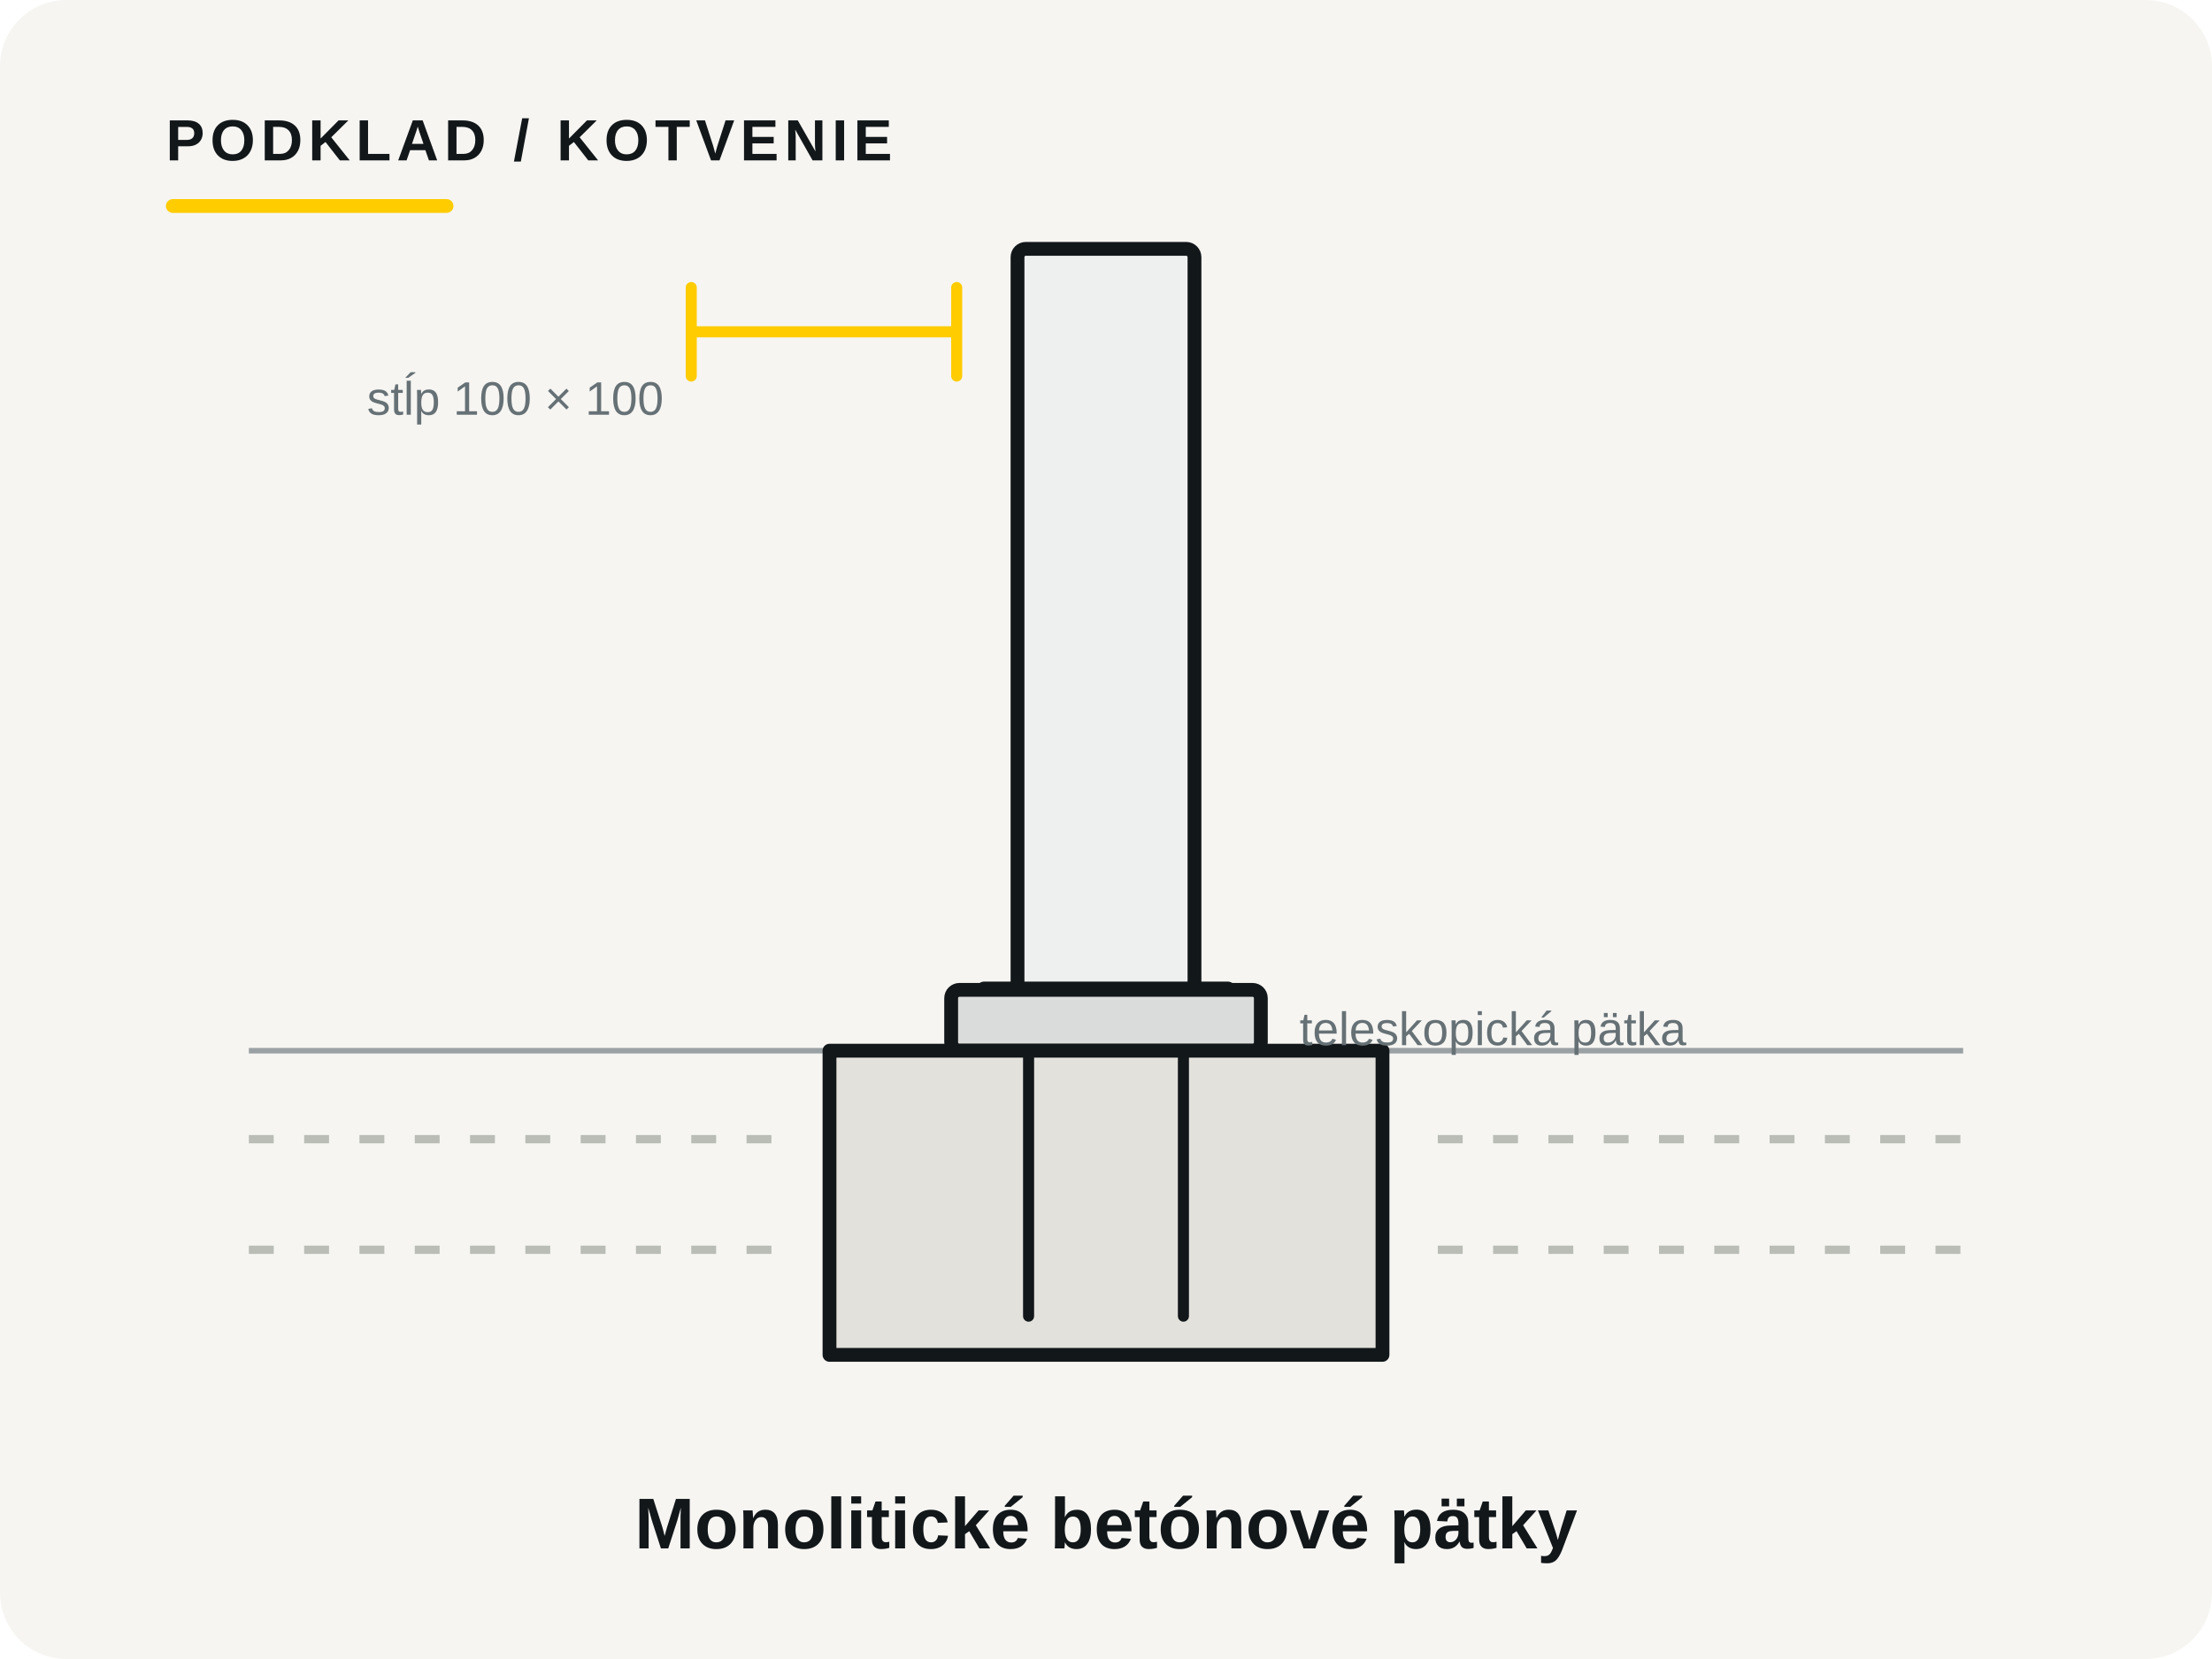
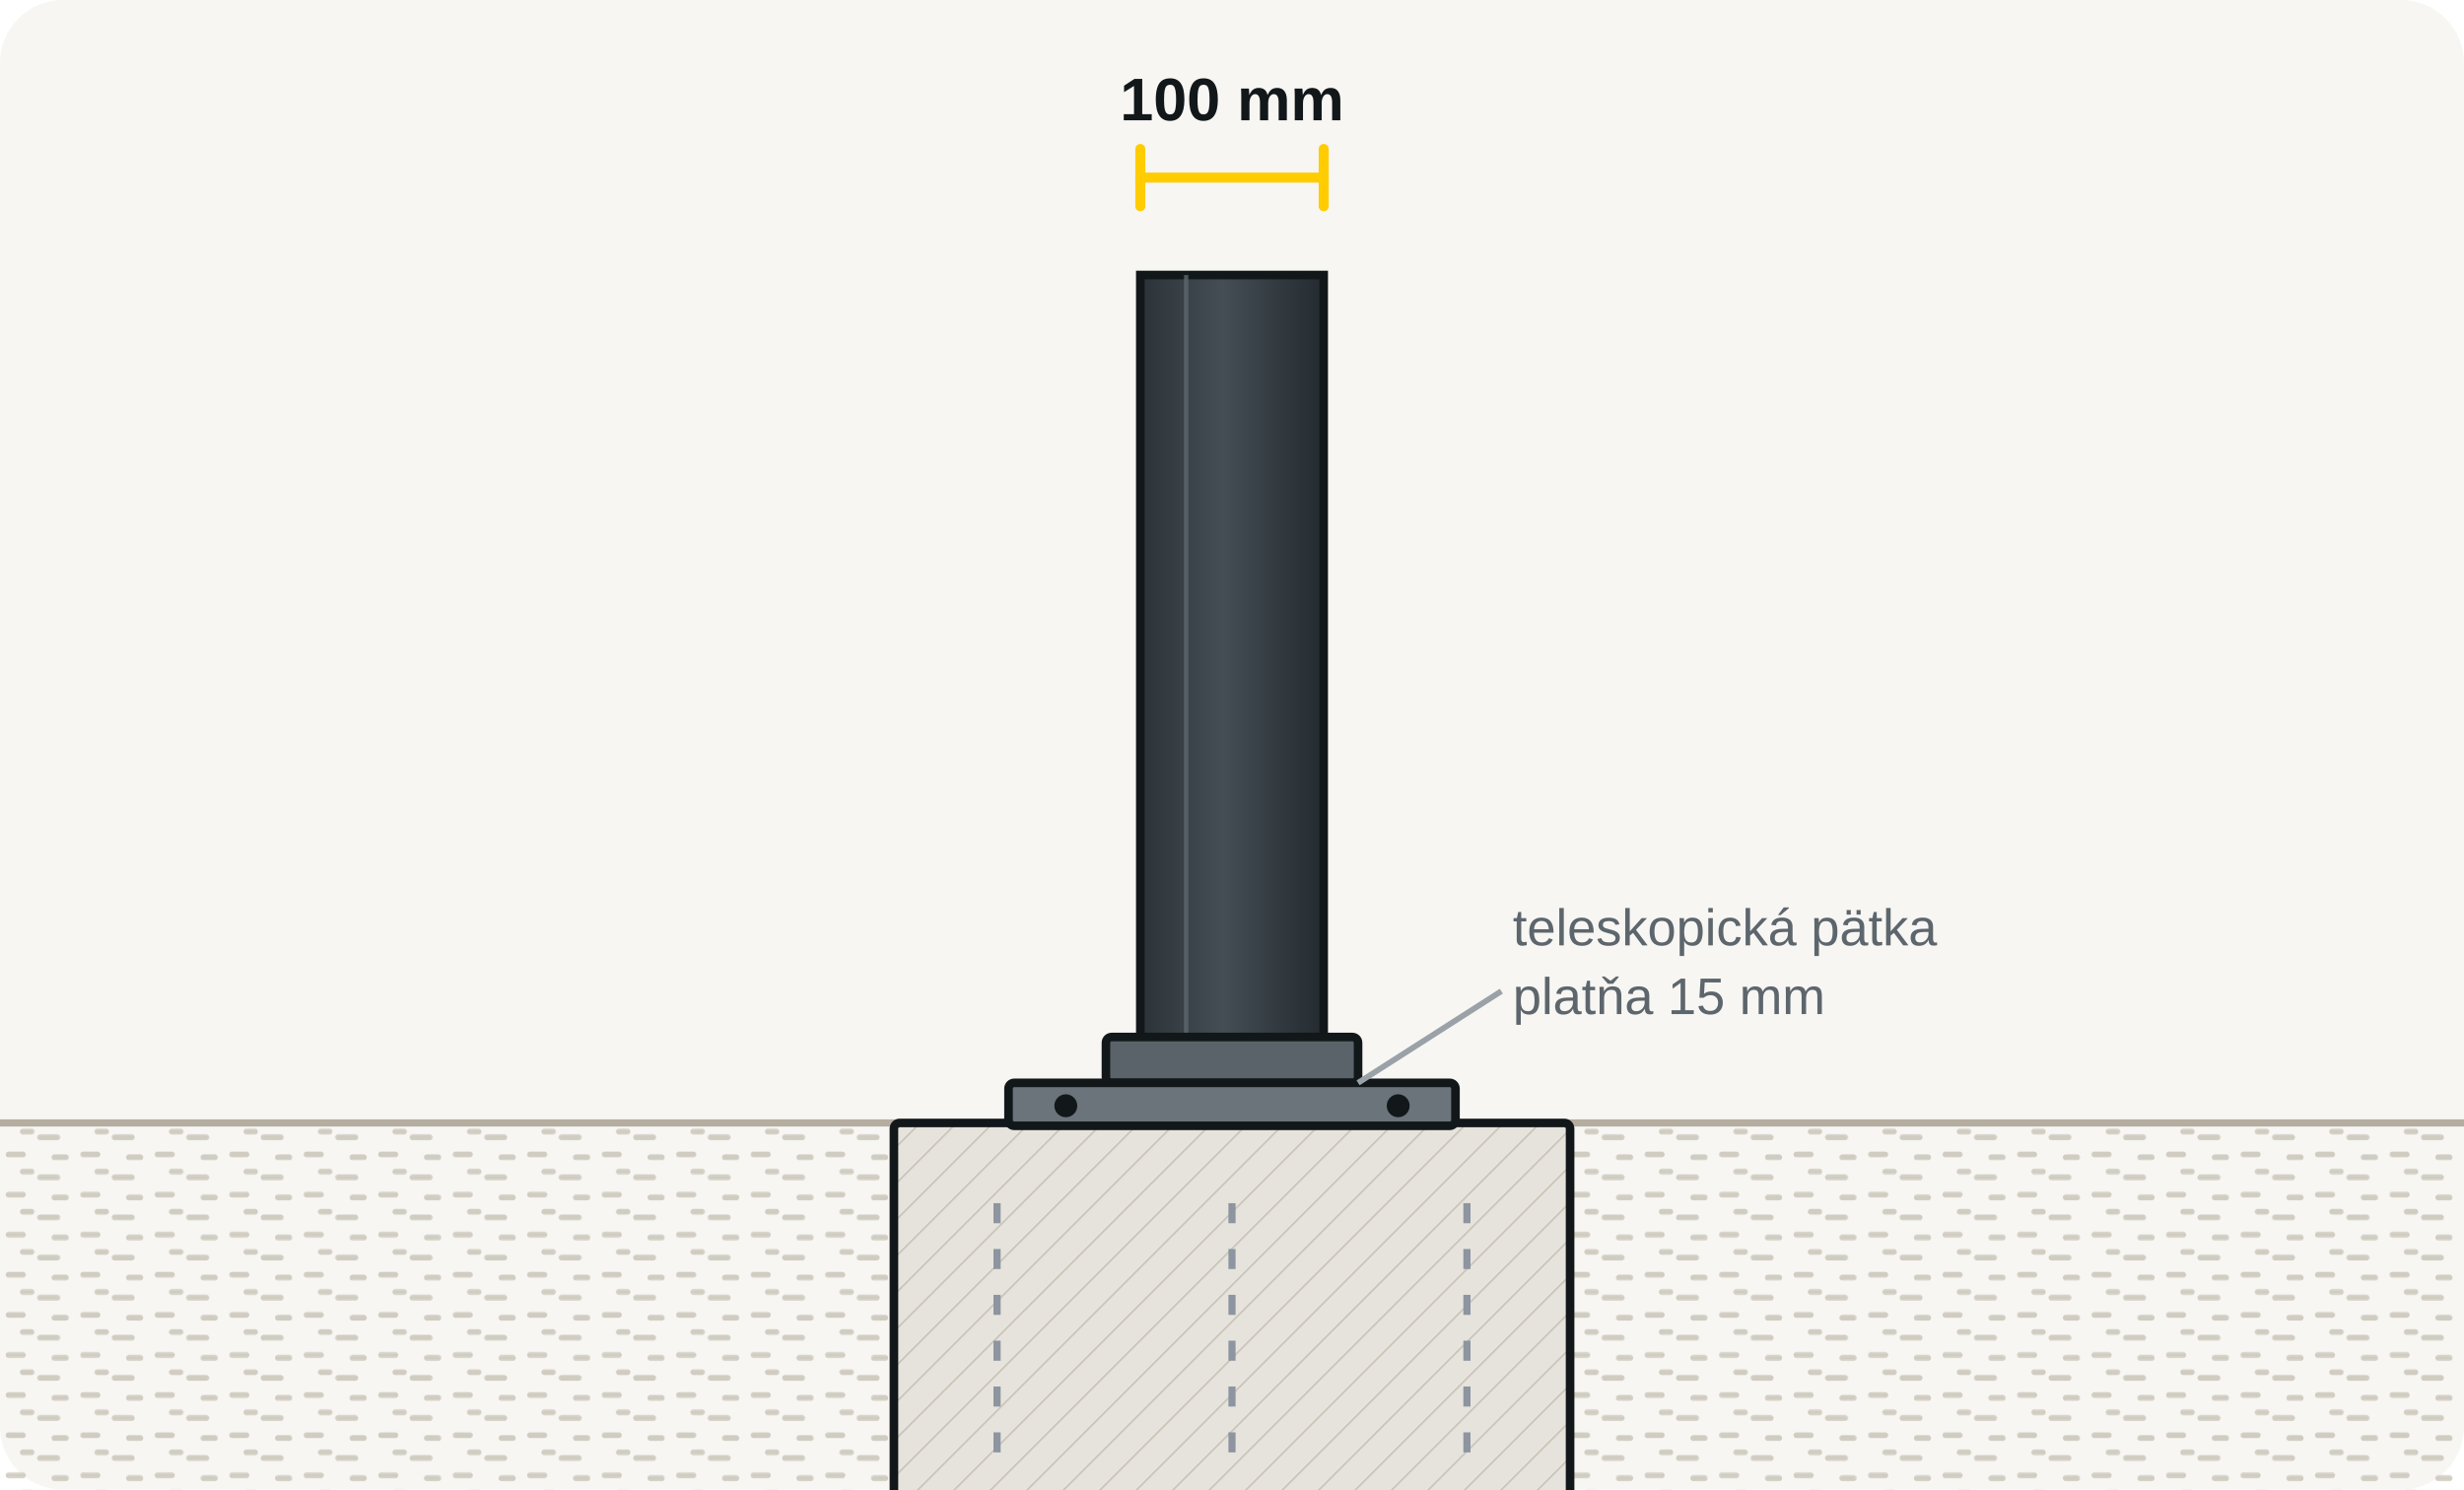
- <svg xmlns="http://www.w3.org/2000/svg" viewBox="0 0 800 600" role="img" aria-labelledby="t d">
-   <rect width="800" height="600" rx="24" fill="#f6f5f2" />
-   <g fill="none" stroke="#12171a" stroke-width="5" stroke-linejoin="round" stroke-linecap="round">
-     <rect x="368" y="90" width="64" height="268" rx="3" fill="#eef0ef" />
-     <path d="M356 358h88" stroke-width="6" />
-     <rect x="344" y="358" width="112" height="22" rx="3" fill="#d9dcda" />
+ <svg xmlns="http://www.w3.org/2000/svg" viewBox="0 0 860 520" role="img" aria-labelledby="t d">
+   <defs>
+     <pattern id="beton" width="9" height="9" patternTransform="rotate(45)" patternUnits="userSpaceOnUse">
+       <rect width="9" height="9" fill="#e6e3dc" />
+       <path d="M0 0v9" stroke="#c7c2b7" stroke-width="1.1" />
+     </pattern>
+     <pattern id="zemina" width="26" height="14" patternUnits="userSpaceOnUse">
+       <path d="M3 11h5M14 5h6M8 3h3M19 12h4" stroke="#c3bdb0" stroke-width="2" stroke-linecap="round" />
+     </pattern>
+     <linearGradient id="ocel" x1="0" y1="0" x2="1" y2="0">
+       <stop offset="0" stop-color="#2b3238" />
+       <stop offset=".45" stop-color="#454e55" />
+       <stop offset="1" stop-color="#232a30" />
+     </linearGradient>
+   </defs>
+   <rect width="860" height="520" rx="22" fill="#f7f6f3" />
+   <rect x="0" y="392" width="860" height="128" fill="url(#zemina)" opacity=".75" />
+   <path d="M0 392h860" stroke="#b4ada0" stroke-width="2.5" />
+   <g stroke="#12171a" stroke-width="3">
+     <rect x="312" y="392" width="236" height="150" rx="2" fill="url(#beton)" />
  </g>
-   <g stroke="#9aa1a4" stroke-width="2" fill="none">
-     <path d="M90 380h620" />
+   <g stroke="#8d95a0" stroke-width="2.5" fill="none" stroke-dasharray="7 9">
+     <path d="M348 420v96M430 420v96M512 420v96" />
  </g>
-   <g fill="#e3e1db" stroke="#12171a" stroke-width="5" stroke-linejoin="round">
-     <path d="M300 380h200v110H300z" />
-   </g>
-   <g stroke="#b9bdb6" stroke-width="3" fill="none" stroke-dasharray="9 11">
-     <path d="M90 412h190M520 412h190M90 452h190M520 452h190" />
-   </g>
-   <g fill="none" stroke="#12171a" stroke-width="4" stroke-linecap="round">
-     <path d="M372 380v96M428 380v96" />
-   </g>
-   <g stroke="#ffcc00" stroke-width="4" fill="none" stroke-linecap="round">
-     <path d="M250 120h96M250 104v32M346 104v32" />
+   <rect x="398" y="96" width="64" height="266" rx="3" fill="url(#ocel)" />
+   <path d="M398 96h64v266h-64z" fill="none" stroke="#12171a" stroke-width="3" />
+   <path d="M414 96v266" stroke="#5c666e" stroke-width="1.5" opacity=".8" />
+   <rect x="386" y="362" width="88" height="16" rx="2" fill="#5a636a" stroke="#12171a" stroke-width="3" />
+   <rect x="352" y="378" width="156" height="15" rx="2" fill="#6b747b" stroke="#12171a" stroke-width="3" />
+   <circle cx="372" cy="386" r="4" fill="#12171a" />
+   <circle cx="488" cy="386" r="4" fill="#12171a" />
+   <g stroke="#FFCC00" stroke-width="3.5" fill="none" stroke-linecap="round">
+     <path d="M398 62h64" />
+     <path d="M398 52v20M462 52v20" />
  </g>
  <g font-family="Arial,Helvetica,sans-serif" fill="#12171a">
-     <text x="60" y="58" font-size="21" font-weight="700" letter-spacing="2">PODKLAD / KOTVENIE</text>
-     <text x="400" y="560" font-size="26" text-anchor="middle" font-weight="700">Monolitické betónové pätky</text>
-     <text x="240" y="150" font-size="17" text-anchor="end" fill="#667176">stĺp 100 × 100</text>
-     <text x="470" y="378" font-size="17" fill="#667176">teleskopická pätka</text>
-   </g>
-   <g fill="#ffcc00">
-     <rect x="60" y="72" width="104" height="5" rx="2.5" />
+     <text x="430" y="42" font-size="21" text-anchor="middle" font-weight="700">100 mm</text>
+     <text x="528" y="330" font-size="18" fill="#5d666c">teleskopická pätka</text>
+     <text x="528" y="354" font-size="18" fill="#5d666c">platňa 15 mm</text>
+     <path d="M524 346 L474 378" stroke="#9aa2a8" stroke-width="2" fill="none" />
  </g>
</svg>
